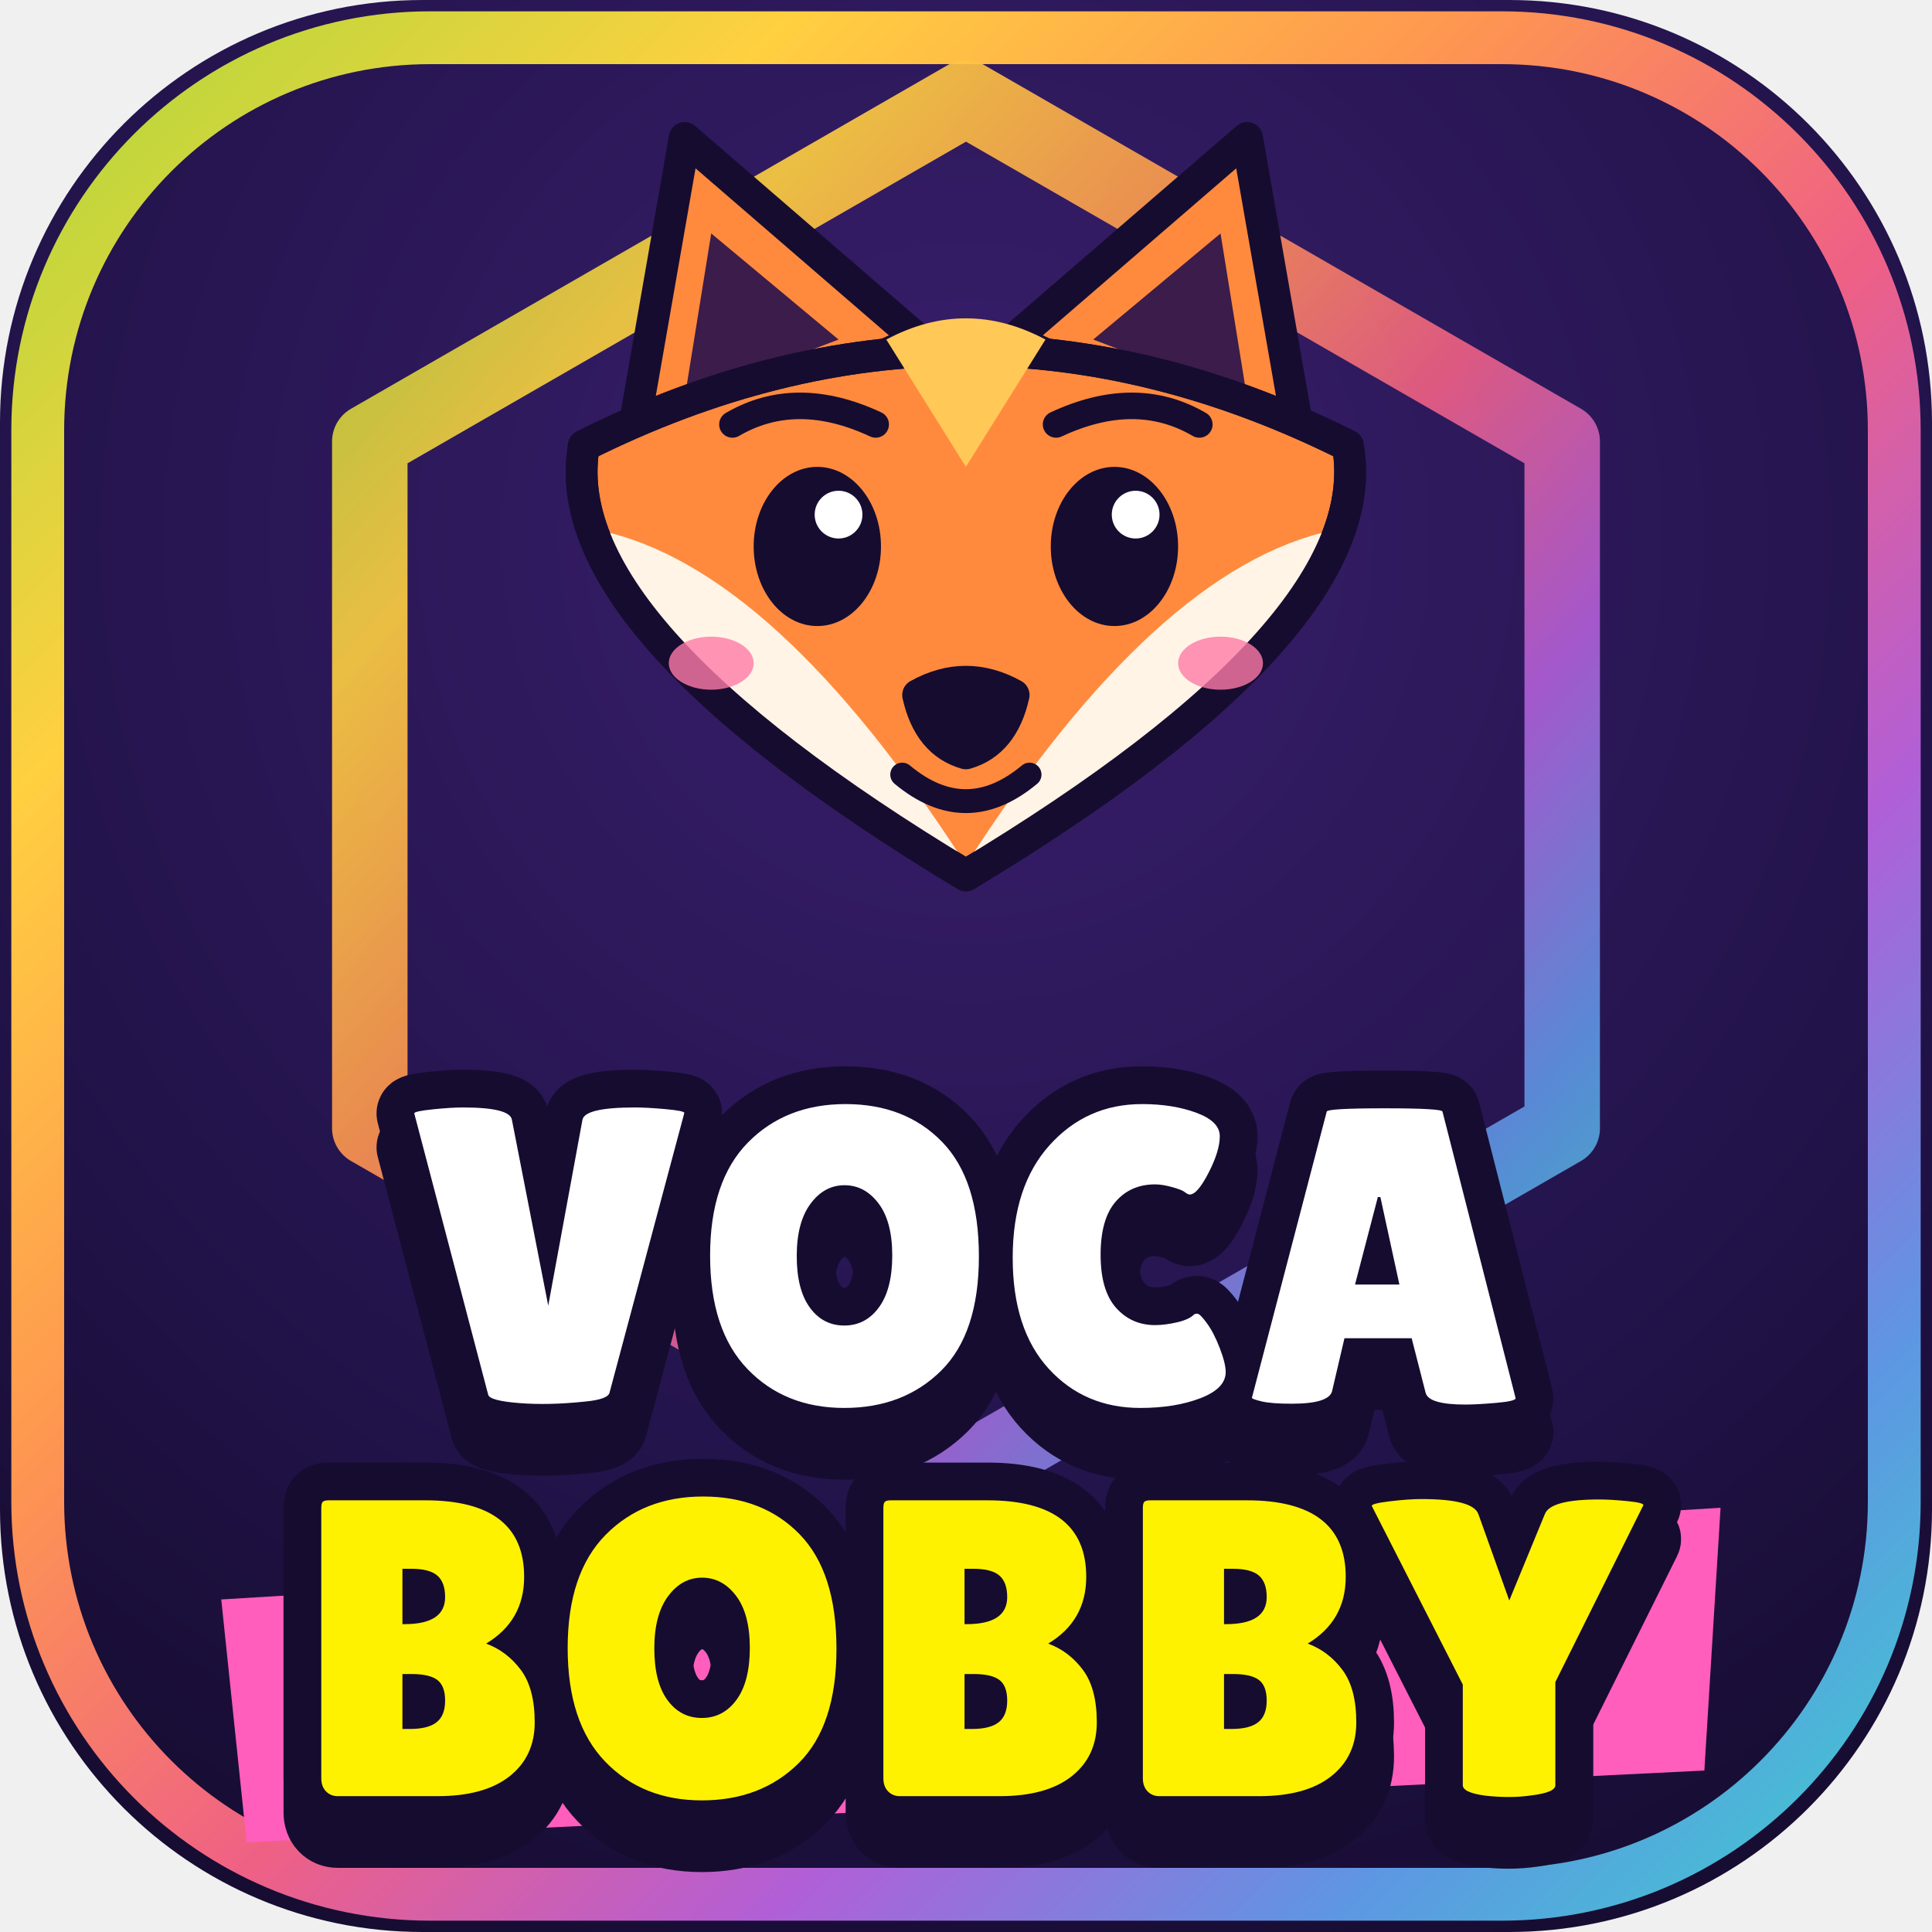
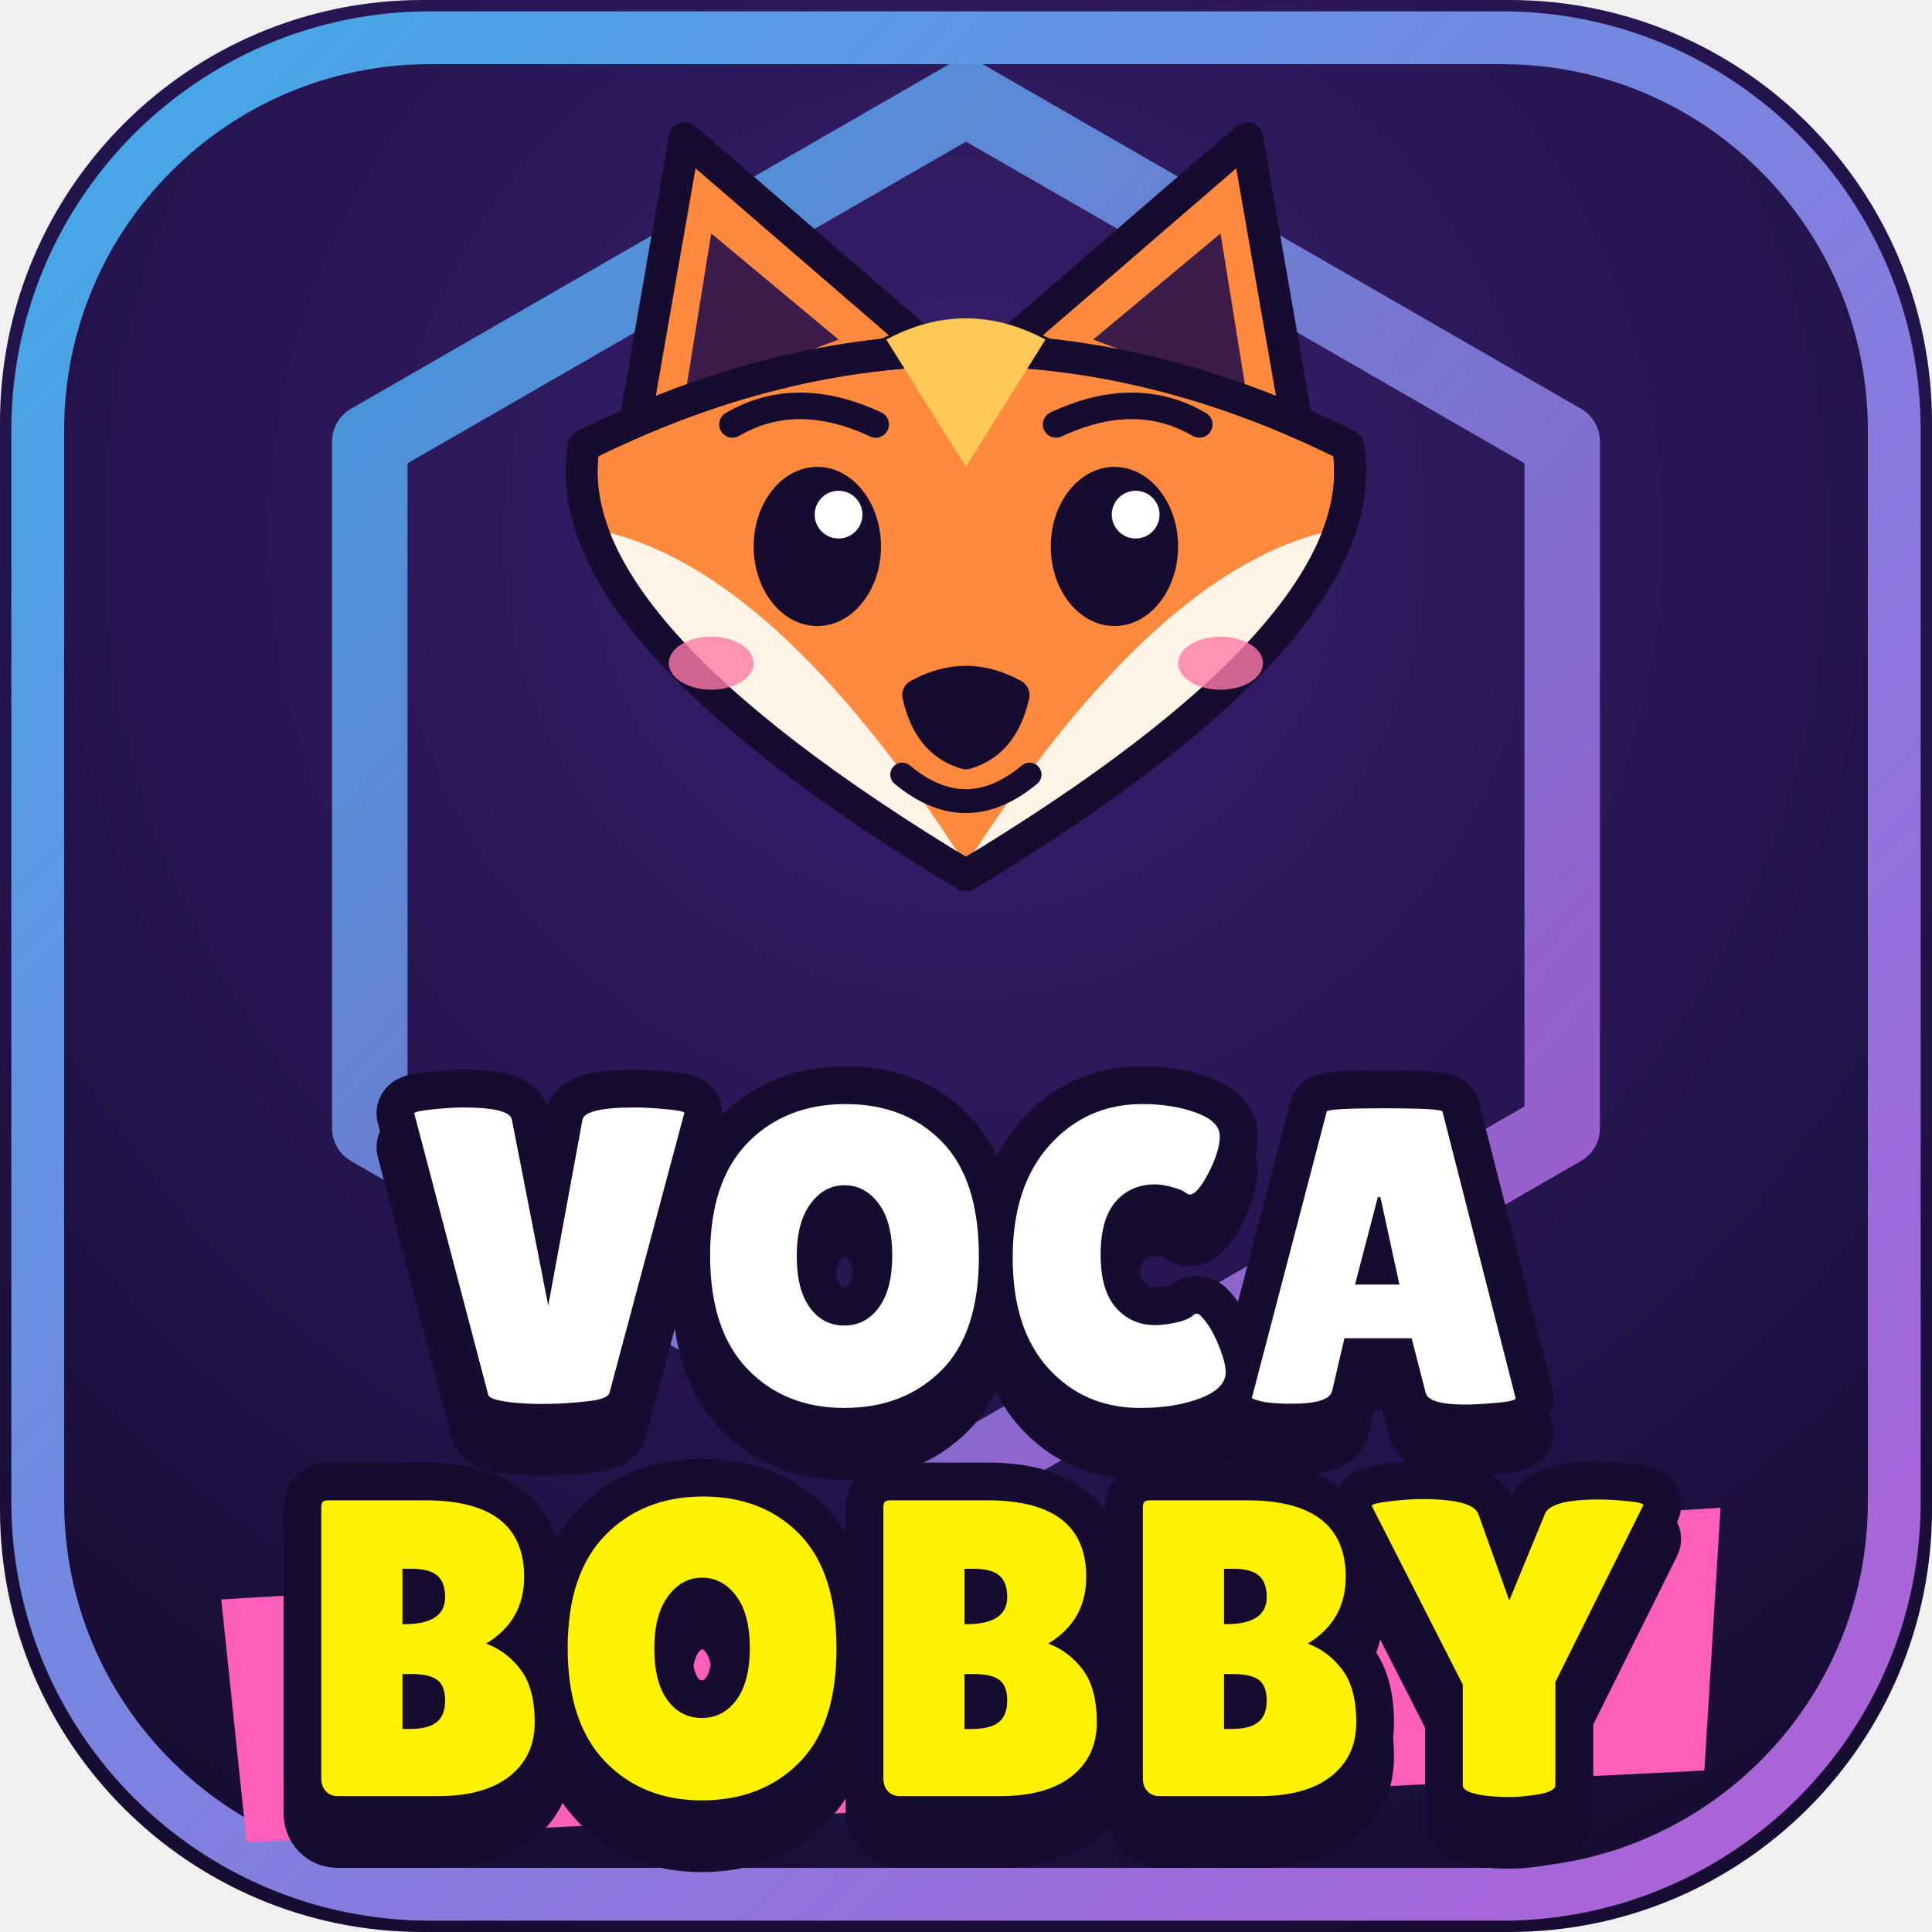
<svg xmlns="http://www.w3.org/2000/svg" viewBox="0 0 512 512">
  <defs>
    <radialGradient id="vbg" cx="50%" cy="28%" r="80%">
      <stop offset="0" stop-color="#3A1F6E" />
      <stop offset=".65" stop-color="#22134A" />
      <stop offset="1" stop-color="#160C30" />
    </radialGradient>
    <linearGradient id="thg" x1="0" y1="0" x2="1" y2="1">
-       <stop offset="0" stop-color="#AAD93A" />
-       <stop offset=".2" stop-color="#FFD040" />
-       <stop offset=".38" stop-color="#FE9750" />
-       <stop offset=".55" stop-color="#EF6085" />
-       <stop offset=".7" stop-color="#B15FD7" />
-       <stop offset=".85" stop-color="#5E96E3" />
-       <stop offset="1" stop-color="#3ECECE" />
+       <stop offset="0" stop-color="#3FABE7" />
+       <stop offset=".5" stop-color="#7D82DE" />
+       <stop offset="1" stop-color="#B15FD7" />
    </linearGradient>
  </defs>
  <rect width="512" height="512" rx="112" fill="url(#vbg)" />
  <rect x="10" y="10" width="492" height="492" rx="104" fill="none" stroke="url(#thg)" stroke-width="14" />
  <path d="M256 26L414 117V299L256 390L98 299V117Z" fill="none" stroke="url(#thg)" stroke-width="20" stroke-linejoin="round" opacity=".9" />
  <g transform="translate(0 0) scale(1.0)">
    <g transform="translate(0 6)">
      <g transform="translate(76 -6) scale(.703)" stroke="#160C30" stroke-width="12" stroke-linejoin="round" stroke-linecap="round">
        <path d="M128 178 L150 52 L238 128Z" fill="#FF8A3D" />
        <path d="M384 178 L362 52 L274 128Z" fill="#FF8A3D" />
        <path d="M150 150 L160 88 L208 128Z" fill="#3B1C4A" stroke-width="0" />
        <path d="M362 150 L352 88 L304 128Z" fill="#3B1C4A" stroke-width="0" />
        <path d="M112 168 Q256 96 400 168 Q412 236 256 330 Q100 236 112 168Z" fill="#FF8A3D" />
        <path d="M118 200 Q184 214 256 326 Q132 262 118 200Z" fill="#FFF4E6" stroke-width="0" />
        <path d="M394 200 Q328 214 256 326 Q380 262 394 200Z" fill="#FFF4E6" stroke-width="0" />
        <path d="M112 168 Q256 96 400 168 Q412 236 256 330 Q100 236 112 168Z" fill="none" />
        <path d="M226 128 Q256 112 286 128 L256 176Z" fill="#FFC857" stroke-width="0" />
        <ellipse cx="200" cy="206" rx="24" ry="30" fill="#160C30" stroke-width="0" />
        <ellipse cx="312" cy="206" rx="24" ry="30" fill="#160C30" stroke-width="0" />
        <circle cx="208" cy="194" r="9" fill="#fff" stroke-width="0" />
        <circle cx="320" cy="194" r="9" fill="#fff" stroke-width="0" />
        <path d="M168 160 Q192 146 222 160" fill="none" stroke-width="10" />
        <path d="M290 160 Q320 146 344 160" fill="none" stroke-width="10" />
        <path d="M238 262 Q256 252 274 262 Q270 280 256 284 Q242 280 238 262Z" fill="#160C30" />
        <path d="M232 292 Q256 312 280 292" fill="none" stroke-width="9" />
        <ellipse cx="160" cy="250" rx="16" ry="10" fill="#FF7AA8" stroke-width="0" opacity=".8" />
        <ellipse cx="352" cy="250" rx="16" ry="10" fill="#FF7AA8" stroke-width="0" opacity=".8" />
      </g>
    </g>
    <path d="M109.784 295.056Q109.784 294.496 114.656 293.992Q119.528 293.488 122.664 293.488Q135.096 293.488 135.656 296.736L145.288 346.016L154.36 296.736Q155.032 293.488 168.248 293.488Q171.496 293.488 176.424 293.936Q181.352 294.384 181.352 294.944L161.528 369.088Q161.08 370.88 154.92 371.44Q145.4 372.448 137.616 371.832Q129.832 371.216 129.384 369.648ZM223.744 373.12Q208.008 373.12 198.096 362.816Q188.184 352.512 188.184 332.744Q188.184 312.976 198.208 302.784Q208.232 292.592 224.08 292.592Q239.928 292.592 249.672 302.616Q259.416 312.64 259.416 332.968Q259.416 353.296 249.448 363.208Q239.48 373.12 223.744 373.12ZM223.8 314.096Q218.424 314.096 214.784 319.024Q211.144 323.952 211.144 332.856Q211.144 341.76 214.616 346.52Q218.088 351.28 223.744 351.28Q229.4 351.28 232.928 346.464Q236.456 341.648 236.456 332.688Q236.456 323.728 232.816 318.912Q229.176 314.096 223.8 314.096ZM315.304 316.56Q314.744 316.56 314.016 315.944Q313.288 315.328 310.656 314.6Q308.024 313.872 306.12 313.872Q299.624 313.872 295.648 318.464Q291.672 323.056 291.672 332.52Q291.672 341.984 295.76 346.576Q299.848 351.168 306.12 351.168Q308.696 351.168 311.888 350.44Q315.08 349.712 316.424 348.368Q316.648 348.144 317.32 348.144Q317.992 348.144 319.84 350.664Q321.688 353.184 323.256 357.272Q324.824 361.36 324.824 363.6Q324.824 367.968 318.104 370.544Q311.384 373.12 302.2 373.12Q287.416 373.12 277.896 362.704Q268.376 352.288 268.376 333.304Q268.376 314.32 278.176 303.456Q287.976 292.592 302.648 292.592Q310.824 292.592 317.04 294.888Q323.256 297.184 323.256 301.104Q323.256 305.024 320.288 310.792Q317.32 316.56 315.304 316.56ZM388.328 372.224Q378.584 372.224 377.8 369.088L374.104 354.64H356.296L353.048 368.528Q352.376 372.0 342.296 372.0Q336.92 372.0 334.344 371.384Q331.768 370.768 331.768 370.432L351.592 294.608Q351.592 293.712 366.936 293.712Q382.28 293.712 382.28 294.608L401.656 370.544Q401.656 371.328 396.504 371.776Q391.352 372.224 388.328 372.224ZM359.096 340.416H370.856L365.816 317.232H365.144Z" fill="#160C30" stroke="#160C30" stroke-width="20" transform="translate(0 9)" stroke-linejoin="round" />
    <path d="M109.784 295.056Q109.784 294.496 114.656 293.992Q119.528 293.488 122.664 293.488Q135.096 293.488 135.656 296.736L145.288 346.016L154.36 296.736Q155.032 293.488 168.248 293.488Q171.496 293.488 176.424 293.936Q181.352 294.384 181.352 294.944L161.528 369.088Q161.08 370.88 154.92 371.44Q145.4 372.448 137.616 371.832Q129.832 371.216 129.384 369.648ZM223.744 373.12Q208.008 373.12 198.096 362.816Q188.184 352.512 188.184 332.744Q188.184 312.976 198.208 302.784Q208.232 292.592 224.08 292.592Q239.928 292.592 249.672 302.616Q259.416 312.64 259.416 332.968Q259.416 353.296 249.448 363.208Q239.48 373.12 223.744 373.12ZM223.8 314.096Q218.424 314.096 214.784 319.024Q211.144 323.952 211.144 332.856Q211.144 341.76 214.616 346.52Q218.088 351.28 223.744 351.28Q229.4 351.28 232.928 346.464Q236.456 341.648 236.456 332.688Q236.456 323.728 232.816 318.912Q229.176 314.096 223.8 314.096ZM315.304 316.56Q314.744 316.56 314.016 315.944Q313.288 315.328 310.656 314.6Q308.024 313.872 306.12 313.872Q299.624 313.872 295.648 318.464Q291.672 323.056 291.672 332.52Q291.672 341.984 295.76 346.576Q299.848 351.168 306.12 351.168Q308.696 351.168 311.888 350.44Q315.08 349.712 316.424 348.368Q316.648 348.144 317.32 348.144Q317.992 348.144 319.84 350.664Q321.688 353.184 323.256 357.272Q324.824 361.36 324.824 363.6Q324.824 367.968 318.104 370.544Q311.384 373.12 302.2 373.12Q287.416 373.12 277.896 362.704Q268.376 352.288 268.376 333.304Q268.376 314.32 278.176 303.456Q287.976 292.592 302.648 292.592Q310.824 292.592 317.04 294.888Q323.256 297.184 323.256 301.104Q323.256 305.024 320.288 310.792Q317.32 316.56 315.304 316.56ZM388.328 372.224Q378.584 372.224 377.8 369.088L374.104 354.64H356.296L353.048 368.528Q352.376 372.0 342.296 372.0Q336.92 372.0 334.344 371.384Q331.768 370.768 331.768 370.432L351.592 294.608Q351.592 293.712 366.936 293.712Q382.28 293.712 382.28 294.608L401.656 370.544Q401.656 371.328 396.504 371.776Q391.352 372.224 388.328 372.224ZM359.096 340.416H370.856L365.816 317.232H365.144Z" fill="#fff" stroke="#160C30" stroke-width="20" stroke-linejoin="round" paint-order="stroke" />
    <path d="M58.152 416.976 L456.088 406.56 L449.368 476.0 L62.632 481.555Z" fill="#FF5EBC" transform="rotate(-2 256 406.56)" />
    <path d="M138.904 417.872Q138.904 429.52 128.824 435.568Q134.312 437.584 138.008 442.512Q141.704 447.44 141.704 456.456Q141.704 465.472 135.04 470.736Q128.376 476.0 115.944 476.0H89.512Q87.608 476.0 86.376 474.712Q85.144 473.424 85.144 471.296V399.616Q85.144 398.384 85.536 397.992Q85.928 397.6 87.16 397.6H112.696Q138.904 397.6 138.904 417.872ZM106.648 415.744V430.416H107.208Q117.96 430.416 117.96 423.248Q117.96 419.328 115.888 417.536Q113.816 415.744 109 415.744ZM106.648 443.632V458.192H108.664Q113.48 458.192 115.72 456.4Q117.96 454.608 117.96 450.688Q117.96 446.768 115.888 445.2Q113.816 443.632 109 443.632ZM186.0 477.12Q170.264 477.12 160.352 466.816Q150.44 456.512 150.44 436.744Q150.44 416.976 160.464 406.784Q170.488 396.592 186.336 396.592Q202.184 396.592 211.928 406.616Q221.672 416.64 221.672 436.968Q221.672 457.296 211.704 467.208Q201.736 477.12 186.0 477.12ZM186.056 418.096Q180.68 418.096 177.04 423.024Q173.4 427.952 173.4 436.856Q173.4 445.76 176.872 450.52Q180.344 455.28 186.0 455.28Q191.656 455.28 195.184 450.464Q198.712 445.648 198.712 436.688Q198.712 427.728 195.072 422.912Q191.432 418.096 186.056 418.096ZM287.864 417.872Q287.864 429.52 277.784 435.568Q283.272 437.584 286.968 442.512Q290.664 447.44 290.664 456.456Q290.664 465.472 284.0 470.736Q277.336 476.0 264.904 476.0H238.472Q236.568 476.0 235.336 474.712Q234.104 473.424 234.104 471.296V399.616Q234.104 398.384 234.496 397.992Q234.888 397.6 236.12 397.6H261.656Q287.864 397.6 287.864 417.872ZM255.608 415.744V430.416H256.168Q266.92 430.416 266.92 423.248Q266.92 419.328 264.848 417.536Q262.776 415.744 257.96 415.744ZM255.608 443.632V458.192H257.624Q262.44 458.192 264.68 456.4Q266.92 454.608 266.92 450.688Q266.92 446.768 264.848 445.2Q262.776 443.632 257.96 443.632ZM356.632 417.872Q356.632 429.52 346.552 435.568Q352.04 437.584 355.736 442.512Q359.432 447.44 359.432 456.456Q359.432 465.472 352.768 470.736Q346.104 476.0 333.672 476.0H307.24Q305.336 476.0 304.104 474.712Q302.872 473.424 302.872 471.296V399.616Q302.872 398.384 303.264 397.992Q303.656 397.6 304.888 397.6H330.424Q356.632 397.6 356.632 417.872ZM324.376 415.744V430.416H324.936Q335.688 430.416 335.688 423.248Q335.688 419.328 333.616 417.536Q331.544 415.744 326.728 415.744ZM324.376 443.632V458.192H326.392Q331.208 458.192 333.448 456.4Q335.688 454.608 335.688 450.688Q335.688 446.768 333.616 445.2Q331.544 443.632 326.728 443.632ZM409.384 401.296Q410.84 397.376 423.72 397.376Q426.968 397.376 431.392 397.824Q435.816 398.272 435.48 398.944L412.184 445.76V473.088Q412.184 474.992 406.024 475.776Q402.888 476.224 399.864 476.224Q396.84 476.224 393.816 475.888Q387.656 475.104 387.656 473.088V446.432L363.576 399.168Q363.128 398.496 368.168 397.88Q373.208 397.264 376.68 397.264Q390.456 397.264 391.8 401.296L399.976 424.144Z" fill="#160C30" stroke="#160C30" stroke-width="20" transform="translate(0 9)" stroke-linejoin="round" />
    <path d="M138.904 417.872Q138.904 429.52 128.824 435.568Q134.312 437.584 138.008 442.512Q141.704 447.44 141.704 456.456Q141.704 465.472 135.04 470.736Q128.376 476.0 115.944 476.0H89.512Q87.608 476.0 86.376 474.712Q85.144 473.424 85.144 471.296V399.616Q85.144 398.384 85.536 397.992Q85.928 397.6 87.16 397.6H112.696Q138.904 397.6 138.904 417.872ZM106.648 415.744V430.416H107.208Q117.96 430.416 117.96 423.248Q117.96 419.328 115.888 417.536Q113.816 415.744 109 415.744ZM106.648 443.632V458.192H108.664Q113.48 458.192 115.72 456.4Q117.96 454.608 117.96 450.688Q117.96 446.768 115.888 445.2Q113.816 443.632 109 443.632ZM186.0 477.12Q170.264 477.12 160.352 466.816Q150.44 456.512 150.44 436.744Q150.44 416.976 160.464 406.784Q170.488 396.592 186.336 396.592Q202.184 396.592 211.928 406.616Q221.672 416.64 221.672 436.968Q221.672 457.296 211.704 467.208Q201.736 477.12 186.0 477.12ZM186.056 418.096Q180.68 418.096 177.04 423.024Q173.4 427.952 173.4 436.856Q173.4 445.76 176.872 450.52Q180.344 455.28 186.0 455.28Q191.656 455.28 195.184 450.464Q198.712 445.648 198.712 436.688Q198.712 427.728 195.072 422.912Q191.432 418.096 186.056 418.096ZM287.864 417.872Q287.864 429.52 277.784 435.568Q283.272 437.584 286.968 442.512Q290.664 447.44 290.664 456.456Q290.664 465.472 284.0 470.736Q277.336 476.0 264.904 476.0H238.472Q236.568 476.0 235.336 474.712Q234.104 473.424 234.104 471.296V399.616Q234.104 398.384 234.496 397.992Q234.888 397.6 236.12 397.6H261.656Q287.864 397.6 287.864 417.872ZM255.608 415.744V430.416H256.168Q266.92 430.416 266.92 423.248Q266.92 419.328 264.848 417.536Q262.776 415.744 257.96 415.744ZM255.608 443.632V458.192H257.624Q262.44 458.192 264.68 456.4Q266.92 454.608 266.92 450.688Q266.92 446.768 264.848 445.2Q262.776 443.632 257.96 443.632ZM356.632 417.872Q356.632 429.52 346.552 435.568Q352.04 437.584 355.736 442.512Q359.432 447.44 359.432 456.456Q359.432 465.472 352.768 470.736Q346.104 476.0 333.672 476.0H307.24Q305.336 476.0 304.104 474.712Q302.872 473.424 302.872 471.296V399.616Q302.872 398.384 303.264 397.992Q303.656 397.6 304.888 397.6H330.424Q356.632 397.6 356.632 417.872ZM324.376 415.744V430.416H324.936Q335.688 430.416 335.688 423.248Q335.688 419.328 333.616 417.536Q331.544 415.744 326.728 415.744ZM324.376 443.632V458.192H326.392Q331.208 458.192 333.448 456.4Q335.688 454.608 335.688 450.688Q335.688 446.768 333.616 445.2Q331.544 443.632 326.728 443.632ZM409.384 401.296Q410.84 397.376 423.72 397.376Q426.968 397.376 431.392 397.824Q435.816 398.272 435.48 398.944L412.184 445.76V473.088Q412.184 474.992 406.024 475.776Q402.888 476.224 399.864 476.224Q396.84 476.224 393.816 475.888Q387.656 475.104 387.656 473.088V446.432L363.576 399.168Q363.128 398.496 368.168 397.88Q373.208 397.264 376.68 397.264Q390.456 397.264 391.8 401.296L399.976 424.144Z" fill="#FFF200" stroke="#160C30" stroke-width="20" stroke-linejoin="round" paint-order="stroke" />
  </g>
</svg>
